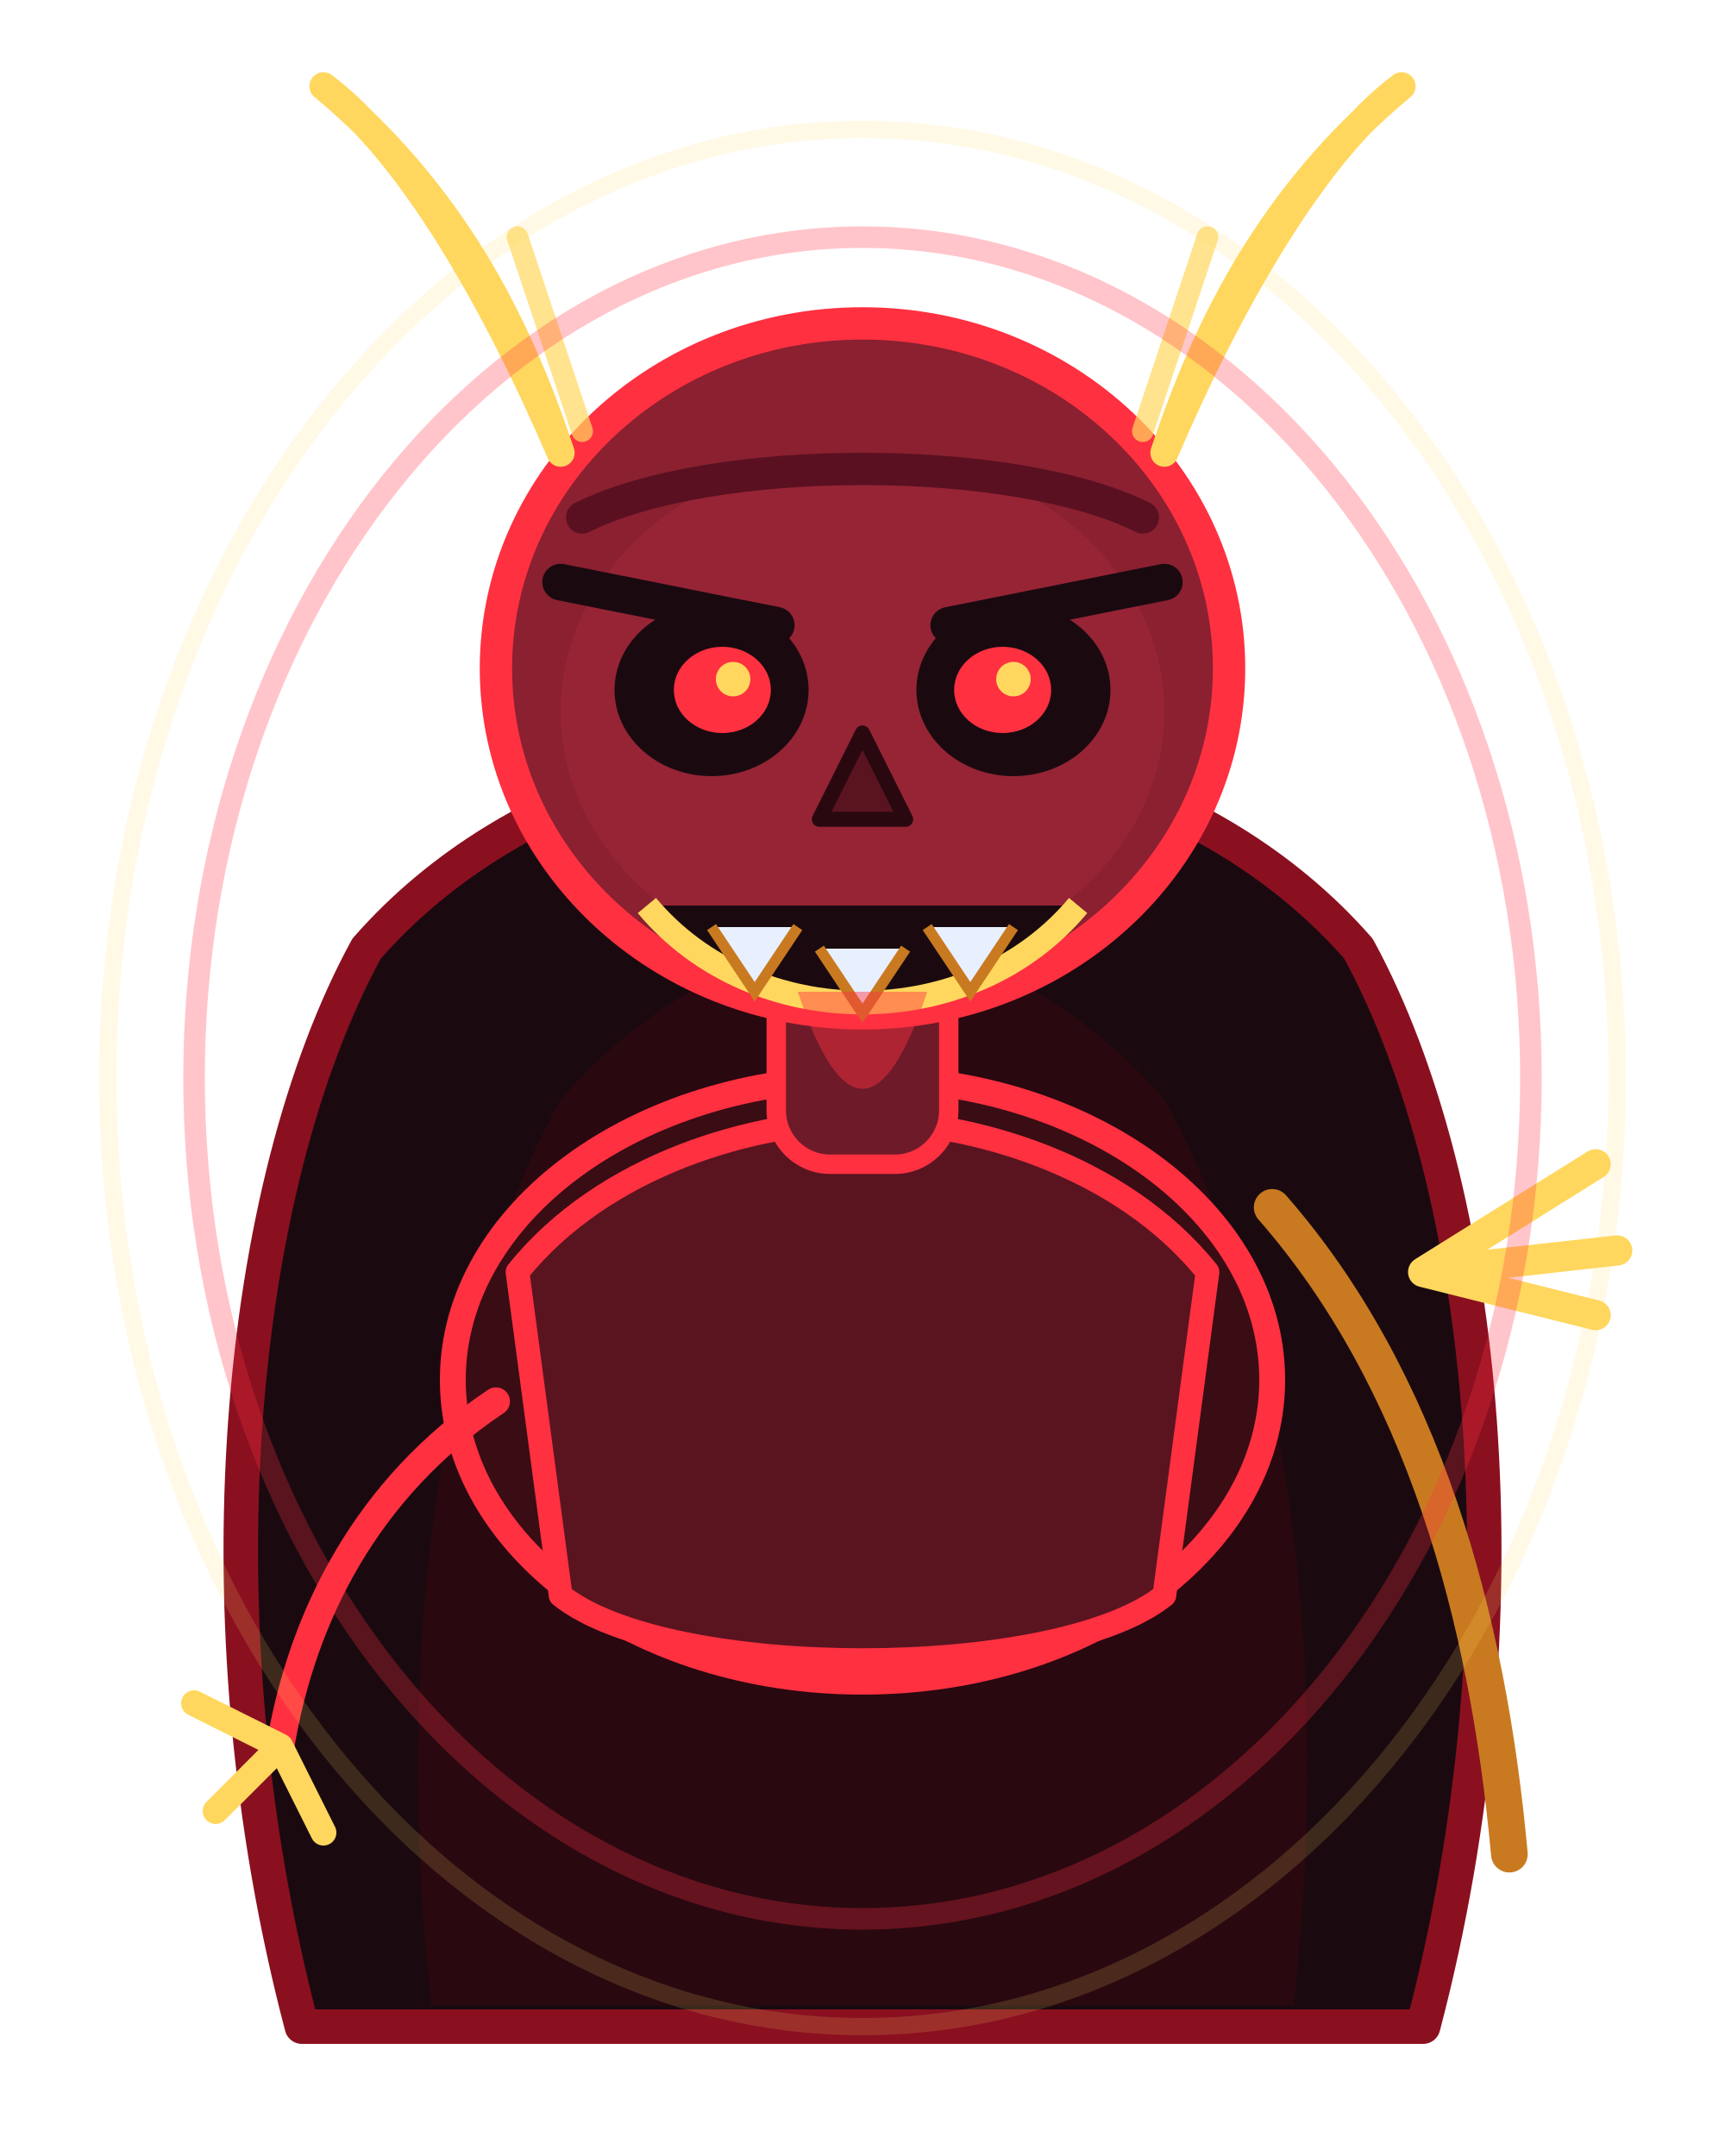
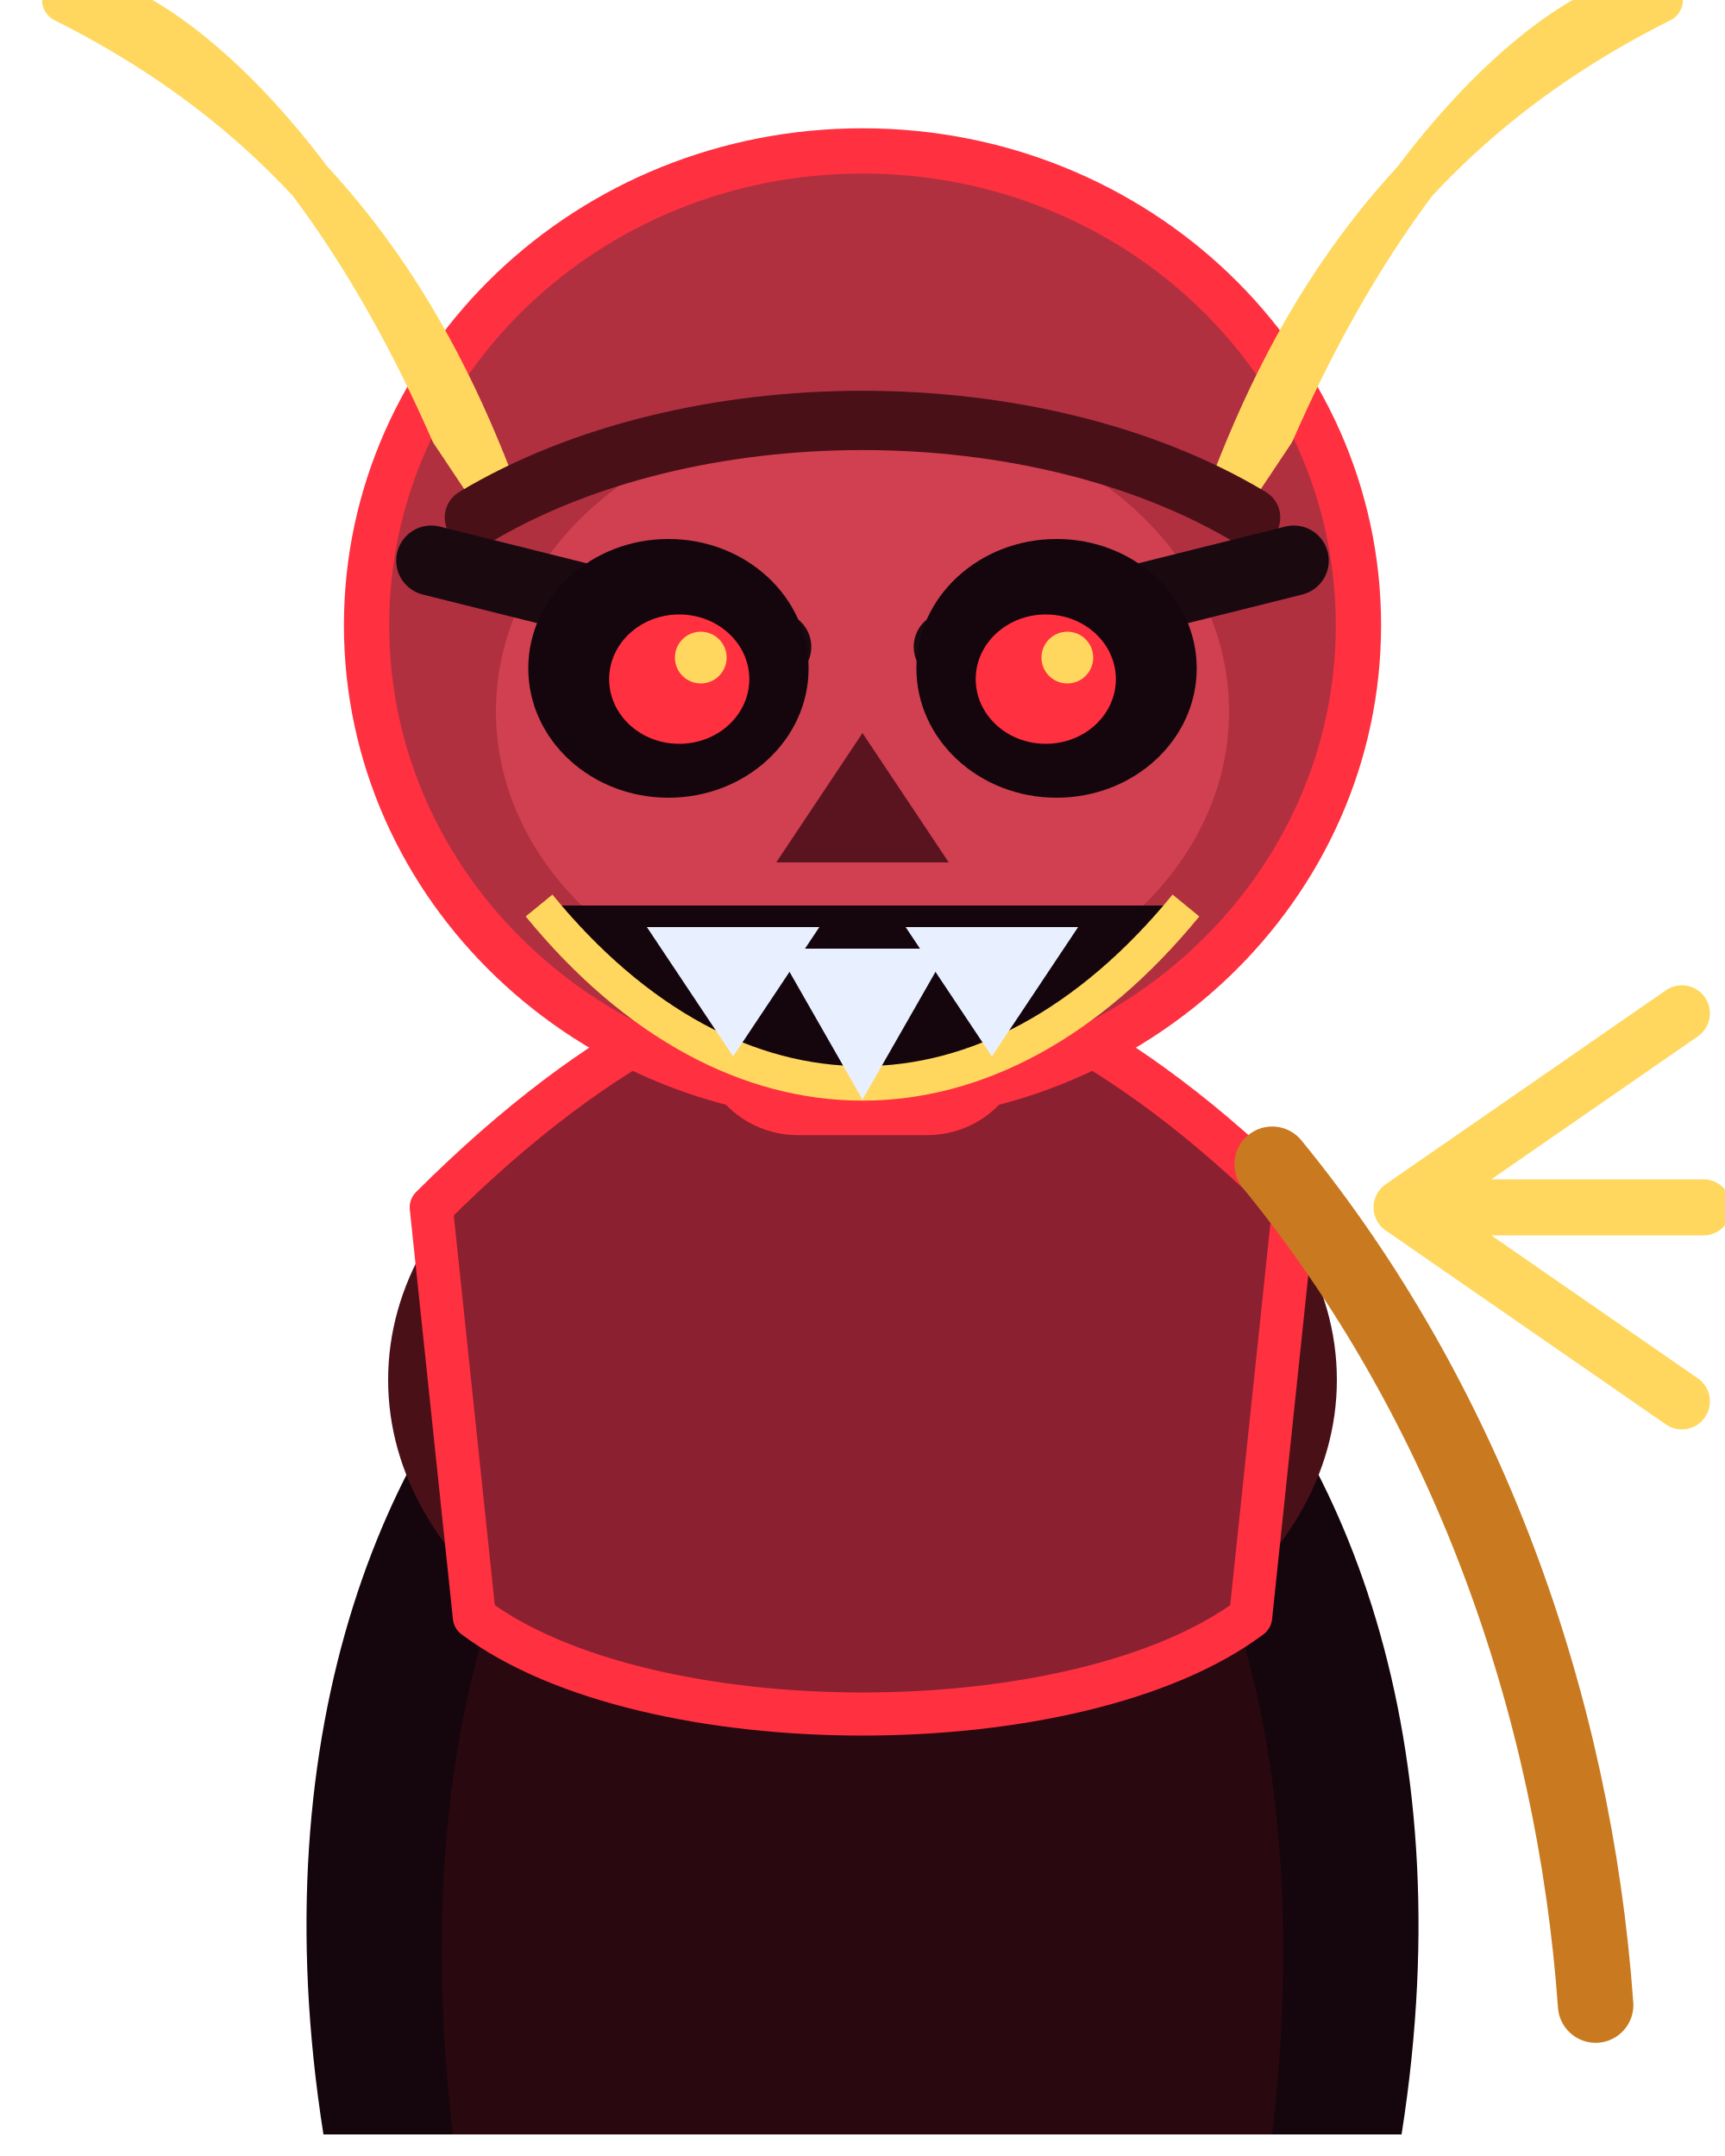
- <svg xmlns="http://www.w3.org/2000/svg" width="160" height="200" viewBox="0 0 160 200" fill="none" aria-hidden="true">
-   <path d="M28 188 C18 150 22 110 34 88 C48 72 70 68 80 70 C90 68 112 72 126 88 C138 110 142 150 132 188 Z" fill="#1a0a10" stroke="#8a1020" stroke-width="3.2" stroke-linejoin="round" />
-   <path d="M40 186 C36 150 42 120 52 102 C64 88 80 86 80 86 C80 86 96 88 108 102 C118 120 124 150 120 186" fill="#2a0810" opacity=".9" />
-   <ellipse cx="80" cy="128" rx="38" ry="28" fill="#3a0c14" stroke="#ff3040" stroke-width="2.4" />
-   <path d="M48 118 C56 108 70 104 80 104 C90 104 104 108 112 118 L108 148 C98 156 62 156 52 148 Z" fill="#5a1420" stroke="#ff3040" stroke-width="2.2" stroke-linejoin="round" />
-   <rect x="72" y="86" width="16" height="22" rx="5" fill="#6e1a28" stroke="#ff3040" stroke-width="1.8" />
-   <ellipse cx="80" cy="62" rx="34" ry="32" fill="#8a2030" stroke="#ff3040" stroke-width="3" />
-   <ellipse cx="80" cy="66" rx="28" ry="24" fill="#a02838" opacity=".55" />
-   <path d="M52 42 C46 28 38 14 30 8 C42 18 48 30 52 42 Z" fill="#1a0a10" stroke="#ffd75e" stroke-width="2.6" stroke-linejoin="round" />
-   <path d="M108 42 C114 28 122 14 130 8 C118 18 112 30 108 42 Z" fill="#1a0a10" stroke="#ffd75e" stroke-width="2.6" stroke-linejoin="round" />
-   <path d="M54 40 L48 22" stroke="#ffd75e" stroke-width="2" stroke-linecap="round" opacity=".7" />
-   <path d="M106 40 L112 22" stroke="#ffd75e" stroke-width="2" stroke-linecap="round" opacity=".7" />
-   <path d="M54 48 C66 42 94 42 106 48" stroke="#5a1020" stroke-width="3" stroke-linecap="round" />
-   <path d="M52 54 L72 58" stroke="#1a0a10" stroke-width="3.4" stroke-linecap="round" />
-   <path d="M108 54 L88 58" stroke="#1a0a10" stroke-width="3.4" stroke-linecap="round" />
-   <ellipse cx="66" cy="64" rx="9" ry="8" fill="#1a0a10" />
-   <ellipse cx="94" cy="64" rx="9" ry="8" fill="#1a0a10" />
-   <ellipse cx="67" cy="64" rx="4.5" ry="4" fill="#ff3040" />
-   <ellipse cx="93" cy="64" rx="4.5" ry="4" fill="#ff3040" />
-   <circle cx="68" cy="63" r="1.6" fill="#ffd75e" />
-   <circle cx="94" cy="63" r="1.6" fill="#ffd75e" />
-   <path d="M80 68 L76 76 L84 76 Z" fill="#5a1420" stroke="#2a0810" stroke-width="1.4" stroke-linejoin="round" />
-   <path d="M60 84 C70 96 90 96 100 84" fill="#1a0a10" stroke="#ffd75e" stroke-width="2.2" stroke-linejoin="round" />
-   <path d="M66 86 L70 92 L74 86" fill="#e8f0ff" stroke="#c97a20" stroke-width="1" />
-   <path d="M76 88 L80 94 L84 88" fill="#e8f0ff" stroke="#c97a20" stroke-width="1" />
-   <path d="M86 86 L90 92 L94 86" fill="#e8f0ff" stroke="#c97a20" stroke-width="1" />
-   <path d="M74 92 C78 104 82 104 86 92" fill="#ff3040" opacity=".45" />
-   <path d="M118 112 C132 128 138 150 140 172" stroke="#c97a20" stroke-width="3.4" stroke-linecap="round" />
-   <path d="M132 118 L148 108 M132 118 L148 122 M132 118 L150 116" stroke="#ffd75e" stroke-width="2.8" stroke-linecap="round" stroke-linejoin="round" />
-   <path d="M46 130 C34 138 28 150 26 162" stroke="#ff3040" stroke-width="2.6" stroke-linecap="round" />
-   <path d="M26 162 L18 158 M26 162 L20 168 M26 162 L30 170" stroke="#ffd75e" stroke-width="2.4" stroke-linecap="round" />
-   <ellipse cx="80" cy="100" rx="62" ry="78" stroke="#ff3040" stroke-width="2" opacity=".28" />
-   <ellipse cx="80" cy="100" rx="70" ry="88" stroke="#ffd75e" stroke-width="1.6" opacity=".16" />
+ <svg xmlns="http://www.w3.org/2000/svg" width="160" height="200" viewBox="0 0 160 200" aria-hidden="true">
+   <path d="M30 198 C24 160 36 132 52 118 C66 108 80 106 80 106 S94 108 108 118 C124 132 136 160 130 198 Z" fill="#14060c" />
+   <path d="M42 198 C38 164 46 138 60 126 C70 118 80 116 80 116 S90 118 100 126 C114 138 122 164 118 198 Z" fill="#2a0810" />
+   <ellipse cx="80" cy="128" rx="44" ry="32" fill="#4a1018" />
+   <path d="M40 112 C56 96 70 90 80 90 C90 90 104 96 120 112 L116 150 C100 162 60 162 44 150 Z" fill="#8a2030" stroke="#ff3040" stroke-width="4" stroke-linejoin="round" />
+   <rect x="66" y="82" width="28" height="22" rx="8" fill="#6e1a28" stroke="#ff3040" stroke-width="2.6" />
+   <ellipse cx="80" cy="58" rx="46" ry="44" fill="#b03040" stroke="#ff3040" stroke-width="4.2" />
+   <ellipse cx="80" cy="66" rx="34" ry="28" fill="#d04050" />
+   <path d="M42 40 C28 8 10 -2 6 0 C30 12 40 30 46 46 Z" fill="#1a0a10" stroke="#ffd75e" stroke-width="4.2" stroke-linejoin="round" />
+   <path d="M118 40 C132 8 150 -2 154 0 C130 12 120 30 114 46 Z" fill="#1a0a10" stroke="#ffd75e" stroke-width="4.2" stroke-linejoin="round" />
+   <path d="M44 48 C64 36 96 36 116 48" stroke="#4a1018" stroke-width="5.5" stroke-linecap="round" fill="none" />
+   <path d="M40 52 L72 60" stroke="#1a0a10" stroke-width="6.5" stroke-linecap="round" />
+   <path d="M120 52 L88 60" stroke="#1a0a10" stroke-width="6.5" stroke-linecap="round" />
+   <ellipse cx="62" cy="62" rx="13" ry="12" fill="#14060c" />
+   <ellipse cx="98" cy="62" rx="13" ry="12" fill="#14060c" />
+   <ellipse cx="63" cy="63" rx="6.5" ry="6" fill="#ff3040" />
+   <ellipse cx="97" cy="63" rx="6.5" ry="6" fill="#ff3040" />
+   <circle cx="65" cy="61" r="2.4" fill="#ffd75e" />
+   <circle cx="99" cy="61" r="2.4" fill="#ffd75e" />
+   <path d="M80 68 L72 80 L88 80 Z" fill="#5a1420" />
+   <path d="M50 84 C68 106 92 106 110 84" fill="#14060c" stroke="#ffd75e" stroke-width="3.2" stroke-linejoin="round" />
+   <path d="M60 86 L68 98 L76 86" fill="#e8f0ff" />
+   <path d="M72 88 L80 102 L88 88" fill="#e8f0ff" />
+   <path d="M84 86 L92 98 L100 86" fill="#e8f0ff" />
+   <path d="M118 108 C136 130 146 158 148 186" stroke="#c97a20" stroke-width="7" stroke-linecap="round" fill="none" />
+   <path d="M130 112 L156 94 M130 112 L158 112 M130 112 L156 130" stroke="#ffd75e" stroke-width="5.2" stroke-linecap="round" stroke-linejoin="round" fill="none" />
</svg>
